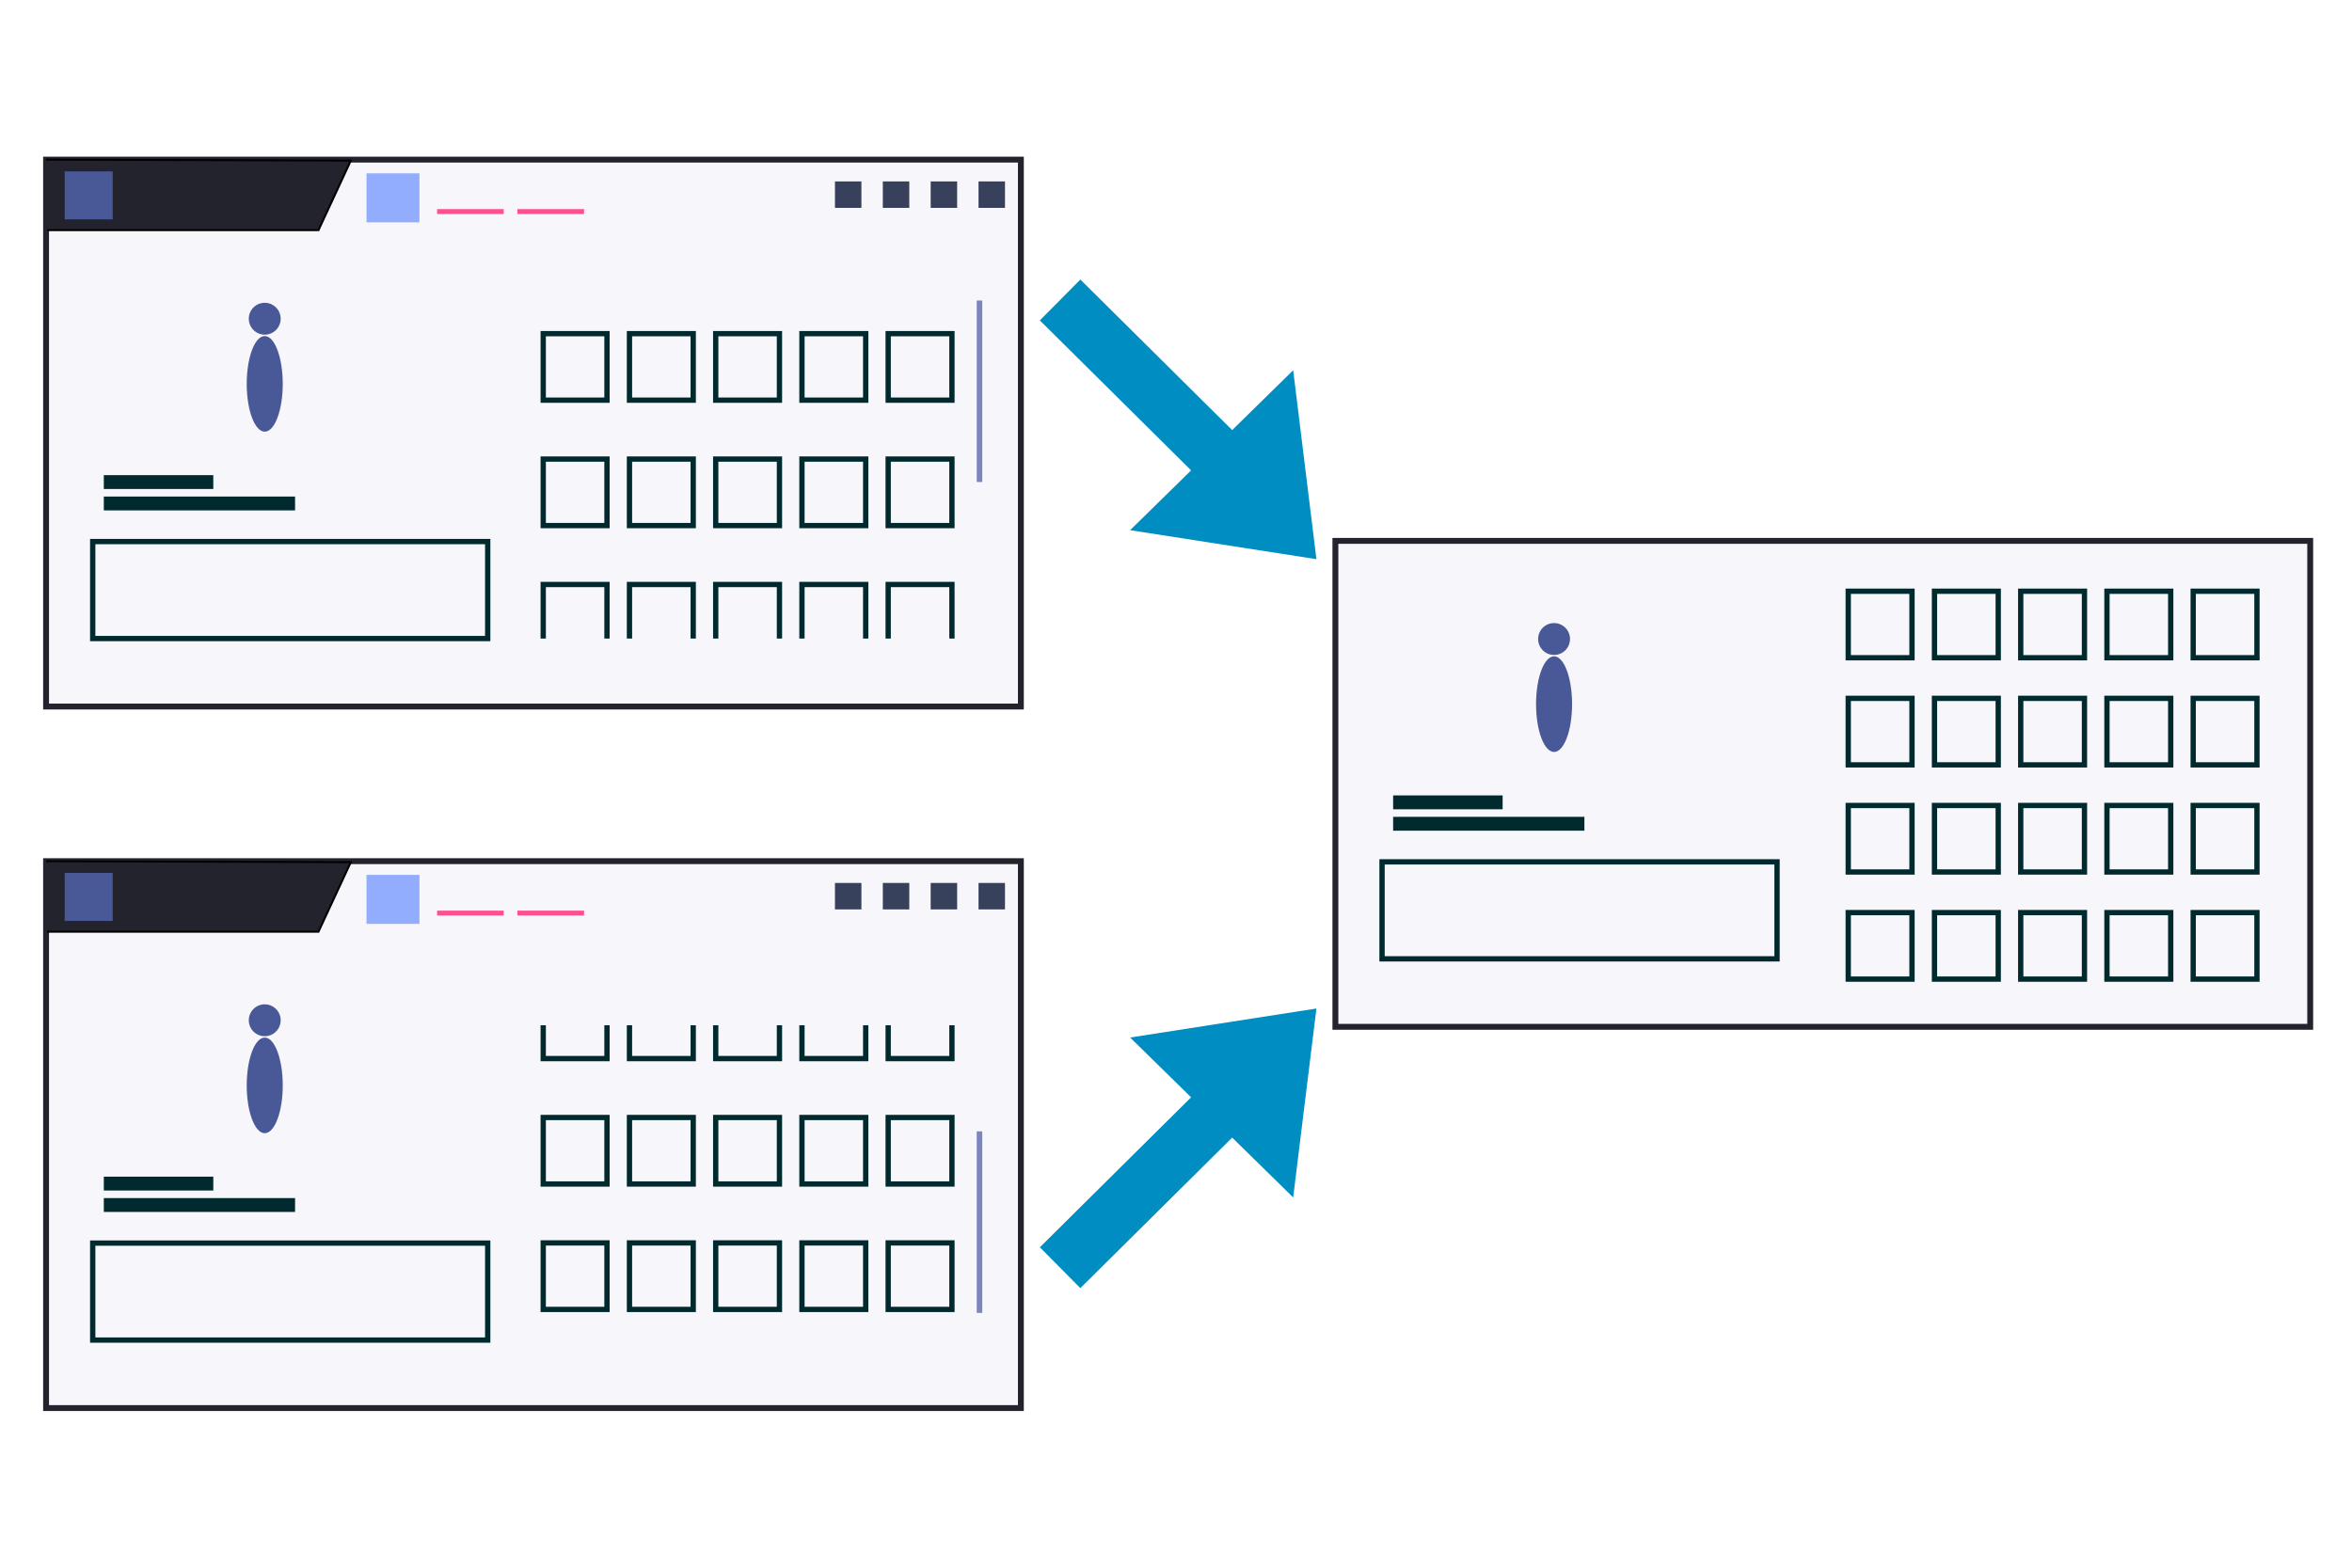
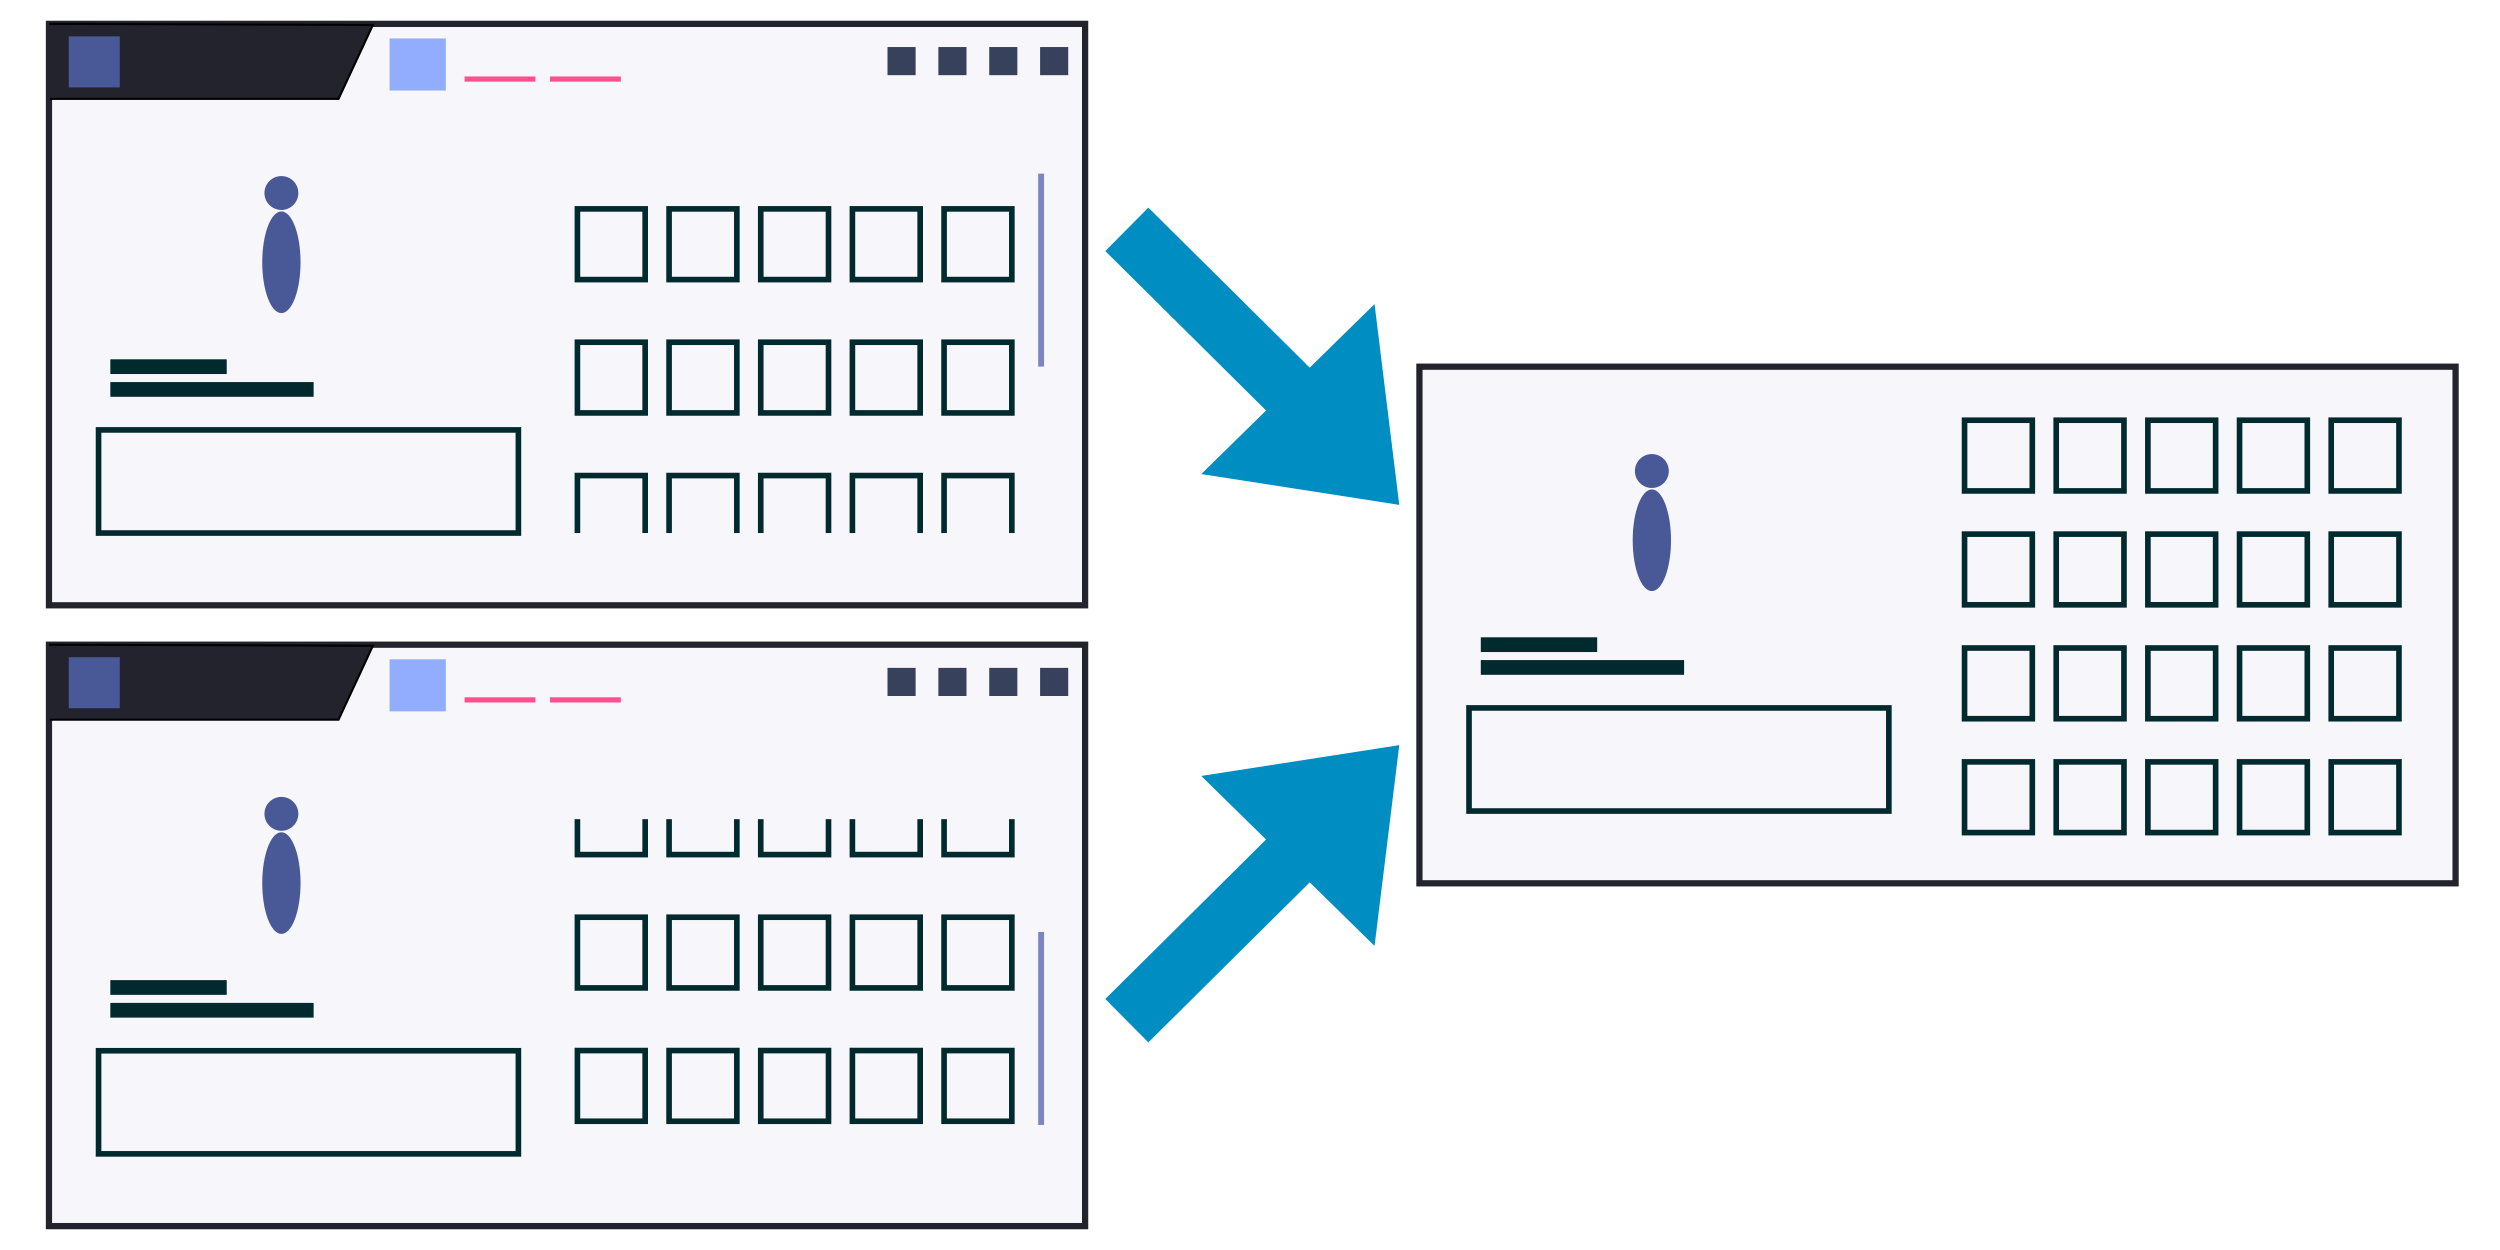
- <svg xmlns="http://www.w3.org/2000/svg" width="1200" height="800" viewBox="0 0 317.5 211.667" version="1.1" id="svg8">
+ <svg xmlns="http://www.w3.org/2000/svg" width="1200" height="600" viewBox="0 0 317.5 158.75" version="1.1" id="svg8">
  <defs id="defs2" />
  <g id="layer1">
-     <g id="g3020" transform="translate(0,-12.31553)">
-       <g id="g1199" transform="translate(1.852083,-17.4625)">
+     <g id="g1083" transform="translate(0,-0.529151)">
+       <g id="g1199" transform="translate(1.852083,-47.76971)">
        <rect style="opacity:1;fill:#f7f6fb;fill-opacity:1;stroke:#23232d;stroke-width:0.794;stroke-miterlimit:4;stroke-dasharray:none;stroke-opacity:1" id="rect24" width="131.592" height="73.844" x="4.366" y="51.329" />
        <path style="fill:#23232d;fill-opacity:1;stroke:#000000;stroke-width:0.265px;stroke-linecap:butt;stroke-linejoin:miter;stroke-opacity:1" d="m 4.366,51.329 41.143,0.132 -4.366,9.393 H 4.498" id="path849" />
        <rect style="opacity:1;fill:#495896;fill-opacity:1;stroke:#23232d;stroke-width:0.794;stroke-miterlimit:4;stroke-dasharray:none;stroke-opacity:1" id="rect863" width="7.276" height="7.276" x="6.482" y="52.52" />
        <rect style="opacity:1;fill:#37415b;fill-opacity:1;stroke:none;stroke-width:0.794;stroke-miterlimit:4;stroke-dasharray:none;stroke-opacity:1" id="rect865" width="3.572" height="3.572" x="110.86" y="54.273" />
        <rect style="fill:#37415b;fill-opacity:1;stroke:none;stroke-width:0.794;stroke-miterlimit:4;stroke-dasharray:none;stroke-opacity:1" id="rect865-2" width="3.572" height="3.572" x="117.321" y="54.273" />
        <rect style="fill:#37415b;fill-opacity:1;stroke:none;stroke-width:0.794;stroke-miterlimit:4;stroke-dasharray:none;stroke-opacity:1" id="rect865-3" width="3.572" height="3.572" x="123.781" y="54.273" />
        <rect style="fill:#37415b;fill-opacity:1;stroke:none;stroke-width:0.794;stroke-miterlimit:4;stroke-dasharray:none;stroke-opacity:1" id="rect865-5" width="3.572" height="3.572" x="130.241" y="54.273" />
        <rect style="opacity:1;fill:#92adfe;fill-opacity:1;stroke:none;stroke-width:0.794;stroke-miterlimit:4;stroke-dasharray:none;stroke-opacity:1" id="rect905" width="7.144" height="6.615" x="47.625" y="53.181" />
        <rect style="opacity:1;fill:#ff508e;fill-opacity:1;stroke:none;stroke-width:0.794;stroke-miterlimit:4;stroke-dasharray:none;stroke-opacity:1" id="rect907" width="8.996" height="0.661" x="57.15" y="58.01" />
        <rect style="fill:#ff508e;fill-opacity:1;stroke:none;stroke-width:0.794;stroke-miterlimit:4;stroke-dasharray:none;stroke-opacity:1" id="rect907-3" width="8.996" height="0.661" x="67.998" y="58.01" />
        <circle style="opacity:1;fill:#495896;fill-opacity:1;stroke:none;stroke-width:0.794;stroke-miterlimit:4;stroke-dasharray:none;stroke-opacity:1" id="path931" cx="33.885" cy="72.812" r="2.152" />
        <ellipse style="opacity:1;fill:#495896;fill-opacity:1;stroke:none;stroke-width:0.794;stroke-miterlimit:4;stroke-dasharray:none;stroke-opacity:1" id="path933" cx="33.885" cy="81.606" rx="2.432" ry="6.455" />
        <rect style="opacity:1;fill:#7d85c1;fill-opacity:1;stroke:none;stroke-width:0.794;stroke-miterlimit:4;stroke-dasharray:none;stroke-opacity:1" id="rect935" width="0.748" height="24.509" x="129.995" y="70.351" />
        <rect style="fill:none;fill-opacity:1;stroke:#002a2e;stroke-width:0.714;stroke-miterlimit:4;stroke-dasharray:none;stroke-opacity:1" id="rect929-1" width="53.32" height="13.096" x="10.664" y="102.899" />
        <rect style="opacity:1;fill:#002a2e;fill-opacity:1;stroke:none;stroke-width:0.794;stroke-miterlimit:4;stroke-dasharray:none;stroke-opacity:1" id="rect1004" width="25.818" height="1.871" x="12.161" y="96.821" />
        <rect style="fill:#002a2e;fill-opacity:1;stroke:none;stroke-width:0.794;stroke-miterlimit:4;stroke-dasharray:none;stroke-opacity:1" id="rect1004-3" width="14.78" height="1.871" x="12.161" y="93.93" />
        <g id="g1066" transform="translate(0,4.7625)">
          <rect style="opacity:1;fill:none;fill-opacity:1;stroke:#002a2e;stroke-width:0.714;stroke-miterlimit:4;stroke-dasharray:none;stroke-opacity:1" id="rect929" width="8.606" height="8.98" x="83.121" y="70.065" />
          <rect style="opacity:1;fill:none;fill-opacity:1;stroke:#002a2e;stroke-width:0.714;stroke-miterlimit:4;stroke-dasharray:none;stroke-opacity:1" id="rect1053" width="8.606" height="8.98" x="118.046" y="70.065" />
          <rect style="opacity:1;fill:none;fill-opacity:1;stroke:#002a2e;stroke-width:0.714;stroke-miterlimit:4;stroke-dasharray:none;stroke-opacity:1" id="rect1055" width="8.606" height="8.98" x="106.404" y="70.065" />
          <rect style="opacity:1;fill:none;fill-opacity:1;stroke:#002a2e;stroke-width:0.714;stroke-miterlimit:4;stroke-dasharray:none;stroke-opacity:1" id="rect1057" width="8.606" height="8.98" x="94.762" y="70.065" />
          <rect style="opacity:1;fill:none;fill-opacity:1;stroke:#002a2e;stroke-width:0.714;stroke-miterlimit:4;stroke-dasharray:none;stroke-opacity:1" id="rect1059" width="8.606" height="8.98" x="71.479" y="70.065" />
        </g>
        <g id="g1078" transform="translate(0,21.69585)">
          <rect style="opacity:1;fill:none;fill-opacity:1;stroke:#002a2e;stroke-width:0.714;stroke-miterlimit:4;stroke-dasharray:none;stroke-opacity:1" id="rect1068" width="8.606" height="8.98" x="83.121" y="70.065" />
          <rect style="opacity:1;fill:none;fill-opacity:1;stroke:#002a2e;stroke-width:0.714;stroke-miterlimit:4;stroke-dasharray:none;stroke-opacity:1" id="rect1070" width="8.606" height="8.98" x="118.046" y="70.065" />
          <rect style="opacity:1;fill:none;fill-opacity:1;stroke:#002a2e;stroke-width:0.714;stroke-miterlimit:4;stroke-dasharray:none;stroke-opacity:1" id="rect1072" width="8.606" height="8.98" x="106.404" y="70.065" />
          <rect style="opacity:1;fill:none;fill-opacity:1;stroke:#002a2e;stroke-width:0.714;stroke-miterlimit:4;stroke-dasharray:none;stroke-opacity:1" id="rect1074" width="8.606" height="8.98" x="94.762" y="70.065" />
          <rect style="opacity:1;fill:none;fill-opacity:1;stroke:#002a2e;stroke-width:0.714;stroke-miterlimit:4;stroke-dasharray:none;stroke-opacity:1" id="rect1076" width="8.606" height="8.98" x="71.479" y="70.065" />
        </g>
        <g id="g1090" transform="translate(0,38.62918)">
          <rect style="opacity:1;fill:none;fill-opacity:1;stroke:#002a2e;stroke-width:0.714;stroke-miterlimit:4;stroke-dasharray:none;stroke-opacity:1" id="rect1080" width="8.606" height="8.98" x="83.121" y="70.065" />
          <rect style="opacity:1;fill:none;fill-opacity:1;stroke:#002a2e;stroke-width:0.714;stroke-miterlimit:4;stroke-dasharray:none;stroke-opacity:1" id="rect1082" width="8.606" height="8.98" x="118.046" y="70.065" />
          <rect style="opacity:1;fill:none;fill-opacity:1;stroke:#002a2e;stroke-width:0.714;stroke-miterlimit:4;stroke-dasharray:none;stroke-opacity:1" id="rect1084" width="8.606" height="8.98" x="106.404" y="70.065" />
          <rect style="opacity:1;fill:none;fill-opacity:1;stroke:#002a2e;stroke-width:0.714;stroke-miterlimit:4;stroke-dasharray:none;stroke-opacity:1" id="rect1086" width="8.606" height="8.98" x="94.762" y="70.065" />
          <rect style="opacity:1;fill:none;fill-opacity:1;stroke:#002a2e;stroke-width:0.714;stroke-miterlimit:4;stroke-dasharray:none;stroke-opacity:1" id="rect1088" width="8.606" height="8.98" x="71.479" y="70.065" />
        </g>
        <rect style="opacity:1;fill:#f7f6fb;fill-opacity:1;stroke:none;stroke-width:0.714;stroke-miterlimit:4;stroke-dasharray:none;stroke-opacity:1" id="rect1092" width="62.113" height="6.174" x="67.913" y="115.995" />
      </g>
-       <g id="g1236" transform="translate(1.852083,-3.704167)">
+       <g id="g1236" transform="translate(1.852083,-49.88638)">
        <rect style="opacity:1;fill:#f7f6fb;fill-opacity:1;stroke:#23232d;stroke-width:0.794;stroke-miterlimit:4;stroke-dasharray:none;stroke-opacity:1" id="rect1094" width="131.592" height="73.844" x="4.366" y="132.292" />
        <path style="fill:#23232d;fill-opacity:1;stroke:#000000;stroke-width:0.265px;stroke-linecap:butt;stroke-linejoin:miter;stroke-opacity:1" d="m 4.366,132.292 41.143,0.132 -4.366,9.393 H 4.498" id="path1096" />
        <rect style="opacity:1;fill:#495896;fill-opacity:1;stroke:#23232d;stroke-width:0.794;stroke-miterlimit:4;stroke-dasharray:none;stroke-opacity:1" id="rect1098" width="7.276" height="7.276" x="6.482" y="133.482" />
        <rect style="opacity:1;fill:#37415b;fill-opacity:1;stroke:none;stroke-width:0.794;stroke-miterlimit:4;stroke-dasharray:none;stroke-opacity:1" id="rect1100" width="3.572" height="3.572" x="110.86" y="135.235" />
        <rect style="fill:#37415b;fill-opacity:1;stroke:none;stroke-width:0.794;stroke-miterlimit:4;stroke-dasharray:none;stroke-opacity:1" id="rect1102" width="3.572" height="3.572" x="117.321" y="135.235" />
        <rect style="fill:#37415b;fill-opacity:1;stroke:none;stroke-width:0.794;stroke-miterlimit:4;stroke-dasharray:none;stroke-opacity:1" id="rect1104" width="3.572" height="3.572" x="123.781" y="135.235" />
        <rect style="fill:#37415b;fill-opacity:1;stroke:none;stroke-width:0.794;stroke-miterlimit:4;stroke-dasharray:none;stroke-opacity:1" id="rect1106" width="3.572" height="3.572" x="130.241" y="135.235" />
        <rect style="opacity:1;fill:#92adfe;fill-opacity:1;stroke:none;stroke-width:0.794;stroke-miterlimit:4;stroke-dasharray:none;stroke-opacity:1" id="rect1108" width="7.144" height="6.615" x="47.625" y="134.144" />
        <rect style="opacity:1;fill:#ff508e;fill-opacity:1;stroke:none;stroke-width:0.794;stroke-miterlimit:4;stroke-dasharray:none;stroke-opacity:1" id="rect1110" width="8.996" height="0.661" x="57.15" y="138.972" />
        <rect style="fill:#ff508e;fill-opacity:1;stroke:none;stroke-width:0.794;stroke-miterlimit:4;stroke-dasharray:none;stroke-opacity:1" id="rect1112" width="8.996" height="0.661" x="67.998" y="138.972" />
        <circle style="opacity:1;fill:#495896;fill-opacity:1;stroke:none;stroke-width:0.794;stroke-miterlimit:4;stroke-dasharray:none;stroke-opacity:1" id="circle1114" cx="33.885" cy="153.775" r="2.152" />
        <ellipse style="opacity:1;fill:#495896;fill-opacity:1;stroke:none;stroke-width:0.794;stroke-miterlimit:4;stroke-dasharray:none;stroke-opacity:1" id="ellipse1116" cx="33.885" cy="162.568" rx="2.432" ry="6.455" />
        <rect style="opacity:1;fill:#7d85c1;fill-opacity:1;stroke:none;stroke-width:0.794;stroke-miterlimit:4;stroke-dasharray:none;stroke-opacity:1" id="rect1118" width="0.748" height="24.509" x="129.995" y="168.775" />
        <rect style="fill:none;fill-opacity:1;stroke:#002a2e;stroke-width:0.714;stroke-miterlimit:4;stroke-dasharray:none;stroke-opacity:1" id="rect1120" width="53.32" height="13.096" x="10.664" y="183.861" />
        <rect style="opacity:1;fill:#002a2e;fill-opacity:1;stroke:none;stroke-width:0.794;stroke-miterlimit:4;stroke-dasharray:none;stroke-opacity:1" id="rect1122" width="25.818" height="1.871" x="12.161" y="177.783" />
        <rect style="fill:#002a2e;fill-opacity:1;stroke:none;stroke-width:0.794;stroke-miterlimit:4;stroke-dasharray:none;stroke-opacity:1" id="rect1124" width="14.78" height="1.871" x="12.161" y="174.891" />
        <g id="g1136" transform="translate(0,79.90421)">
          <rect style="opacity:1;fill:none;fill-opacity:1;stroke:#002a2e;stroke-width:0.714;stroke-miterlimit:4;stroke-dasharray:none;stroke-opacity:1" id="rect1126" width="8.606" height="8.98" x="83.121" y="70.065" />
          <rect style="opacity:1;fill:none;fill-opacity:1;stroke:#002a2e;stroke-width:0.714;stroke-miterlimit:4;stroke-dasharray:none;stroke-opacity:1" id="rect1128" width="8.606" height="8.98" x="118.046" y="70.065" />
          <rect style="opacity:1;fill:none;fill-opacity:1;stroke:#002a2e;stroke-width:0.714;stroke-miterlimit:4;stroke-dasharray:none;stroke-opacity:1" id="rect1130" width="8.606" height="8.98" x="106.404" y="70.065" />
          <rect style="opacity:1;fill:none;fill-opacity:1;stroke:#002a2e;stroke-width:0.714;stroke-miterlimit:4;stroke-dasharray:none;stroke-opacity:1" id="rect1132" width="8.606" height="8.98" x="94.762" y="70.065" />
          <rect style="opacity:1;fill:none;fill-opacity:1;stroke:#002a2e;stroke-width:0.714;stroke-miterlimit:4;stroke-dasharray:none;stroke-opacity:1" id="rect1134" width="8.606" height="8.98" x="71.479" y="70.065" />
        </g>
        <g id="g1148" transform="translate(0,96.83756)">
          <rect style="opacity:1;fill:none;fill-opacity:1;stroke:#002a2e;stroke-width:0.714;stroke-miterlimit:4;stroke-dasharray:none;stroke-opacity:1" id="rect1138" width="8.606" height="8.98" x="83.121" y="70.065" />
          <rect style="opacity:1;fill:none;fill-opacity:1;stroke:#002a2e;stroke-width:0.714;stroke-miterlimit:4;stroke-dasharray:none;stroke-opacity:1" id="rect1140" width="8.606" height="8.98" x="118.046" y="70.065" />
          <rect style="opacity:1;fill:none;fill-opacity:1;stroke:#002a2e;stroke-width:0.714;stroke-miterlimit:4;stroke-dasharray:none;stroke-opacity:1" id="rect1142" width="8.606" height="8.98" x="106.404" y="70.065" />
          <rect style="opacity:1;fill:none;fill-opacity:1;stroke:#002a2e;stroke-width:0.714;stroke-miterlimit:4;stroke-dasharray:none;stroke-opacity:1" id="rect1144" width="8.606" height="8.98" x="94.762" y="70.065" />
          <rect style="opacity:1;fill:none;fill-opacity:1;stroke:#002a2e;stroke-width:0.714;stroke-miterlimit:4;stroke-dasharray:none;stroke-opacity:1" id="rect1146" width="8.606" height="8.98" x="71.479" y="70.065" />
        </g>
        <g id="g1160" transform="translate(0,113.771)">
          <rect style="opacity:1;fill:none;fill-opacity:1;stroke:#002a2e;stroke-width:0.714;stroke-miterlimit:4;stroke-dasharray:none;stroke-opacity:1" id="rect1150" width="8.606" height="8.98" x="83.121" y="70.065" />
          <rect style="opacity:1;fill:none;fill-opacity:1;stroke:#002a2e;stroke-width:0.714;stroke-miterlimit:4;stroke-dasharray:none;stroke-opacity:1" id="rect1152" width="8.606" height="8.98" x="118.046" y="70.065" />
          <rect style="opacity:1;fill:none;fill-opacity:1;stroke:#002a2e;stroke-width:0.714;stroke-miterlimit:4;stroke-dasharray:none;stroke-opacity:1" id="rect1154" width="8.606" height="8.98" x="106.404" y="70.065" />
          <rect style="opacity:1;fill:none;fill-opacity:1;stroke:#002a2e;stroke-width:0.714;stroke-miterlimit:4;stroke-dasharray:none;stroke-opacity:1" id="rect1156" width="8.606" height="8.98" x="94.762" y="70.065" />
          <rect style="opacity:1;fill:none;fill-opacity:1;stroke:#002a2e;stroke-width:0.714;stroke-miterlimit:4;stroke-dasharray:none;stroke-opacity:1" id="rect1158" width="8.606" height="8.98" x="71.479" y="70.065" />
        </g>
        <rect style="opacity:1;fill:#f7f6fb;fill-opacity:1;stroke:none;stroke-width:0.714;stroke-miterlimit:4;stroke-dasharray:none;stroke-opacity:1" id="rect1162" width="62.113" height="6.174" x="67.913" y="148.274" />
      </g>
    </g>
-     <g id="g1475" transform="translate(18.52085,-30.5743)">
+     <g id="g1475" transform="translate(18.52085,-57.03264)">
      <rect style="fill:#f7f6fb;fill-opacity:1;stroke:#23232d;stroke-width:0.794;stroke-miterlimit:4;stroke-dasharray:none;stroke-opacity:1" id="rect24-5" width="131.592" height="65.612" x="161.746" y="103.602" />
      <circle style="fill:#495896;fill-opacity:1;stroke:none;stroke-width:0.794;stroke-miterlimit:4;stroke-dasharray:none;stroke-opacity:1" id="path931-9" cx="191.265" cy="116.853" r="2.152" />
      <ellipse style="fill:#495896;fill-opacity:1;stroke:none;stroke-width:0.794;stroke-miterlimit:4;stroke-dasharray:none;stroke-opacity:1" id="path933-8" cx="191.265" cy="125.646" rx="2.432" ry="6.455" />
      <rect style="fill:none;fill-opacity:1;stroke:#002a2e;stroke-width:0.714;stroke-miterlimit:4;stroke-dasharray:none;stroke-opacity:1" id="rect929-1-6" width="53.32" height="13.096" x="168.044" y="146.94" />
      <rect style="fill:#002a2e;fill-opacity:1;stroke:none;stroke-width:0.794;stroke-miterlimit:4;stroke-dasharray:none;stroke-opacity:1" id="rect1004-2" width="25.818" height="1.871" x="169.541" y="140.862" />
      <rect style="fill:#002a2e;fill-opacity:1;stroke:none;stroke-width:0.794;stroke-miterlimit:4;stroke-dasharray:none;stroke-opacity:1" id="rect1004-3-5" width="14.78" height="1.871" x="169.541" y="137.97" />
      <g id="g1066-3" transform="translate(159.4969,54.80046)">
        <rect style="opacity:1;fill:none;fill-opacity:1;stroke:#002a2e;stroke-width:0.714;stroke-miterlimit:4;stroke-dasharray:none;stroke-opacity:1" id="rect929-7" width="8.606" height="8.98" x="83.121" y="70.065" />
        <rect style="opacity:1;fill:none;fill-opacity:1;stroke:#002a2e;stroke-width:0.714;stroke-miterlimit:4;stroke-dasharray:none;stroke-opacity:1" id="rect1053-5" width="8.606" height="8.98" x="118.046" y="70.065" />
        <rect style="opacity:1;fill:none;fill-opacity:1;stroke:#002a2e;stroke-width:0.714;stroke-miterlimit:4;stroke-dasharray:none;stroke-opacity:1" id="rect1055-2" width="8.606" height="8.98" x="106.404" y="70.065" />
        <rect style="opacity:1;fill:none;fill-opacity:1;stroke:#002a2e;stroke-width:0.714;stroke-miterlimit:4;stroke-dasharray:none;stroke-opacity:1" id="rect1057-9" width="8.606" height="8.98" x="94.762" y="70.065" />
        <rect style="opacity:1;fill:none;fill-opacity:1;stroke:#002a2e;stroke-width:0.714;stroke-miterlimit:4;stroke-dasharray:none;stroke-opacity:1" id="rect1059-0" width="8.606" height="8.98" x="71.479" y="70.065" />
      </g>
      <g id="g1078-6" transform="translate(159.4969,69.26437)">
        <rect style="opacity:1;fill:none;fill-opacity:1;stroke:#002a2e;stroke-width:0.714;stroke-miterlimit:4;stroke-dasharray:none;stroke-opacity:1" id="rect1068-0" width="8.606" height="8.98" x="83.121" y="70.065" />
        <rect style="opacity:1;fill:none;fill-opacity:1;stroke:#002a2e;stroke-width:0.714;stroke-miterlimit:4;stroke-dasharray:none;stroke-opacity:1" id="rect1070-6" width="8.606" height="8.98" x="118.046" y="70.065" />
        <rect style="opacity:1;fill:none;fill-opacity:1;stroke:#002a2e;stroke-width:0.714;stroke-miterlimit:4;stroke-dasharray:none;stroke-opacity:1" id="rect1072-6" width="8.606" height="8.98" x="106.404" y="70.065" />
        <rect style="opacity:1;fill:none;fill-opacity:1;stroke:#002a2e;stroke-width:0.714;stroke-miterlimit:4;stroke-dasharray:none;stroke-opacity:1" id="rect1074-4" width="8.606" height="8.98" x="94.762" y="70.065" />
        <rect style="opacity:1;fill:none;fill-opacity:1;stroke:#002a2e;stroke-width:0.714;stroke-miterlimit:4;stroke-dasharray:none;stroke-opacity:1" id="rect1076-5" width="8.606" height="8.98" x="71.479" y="70.065" />
      </g>
      <g id="g1090-0" transform="translate(159.4969,83.72826)">
        <rect style="opacity:1;fill:none;fill-opacity:1;stroke:#002a2e;stroke-width:0.714;stroke-miterlimit:4;stroke-dasharray:none;stroke-opacity:1" id="rect1080-6" width="8.606" height="8.98" x="83.121" y="70.065" />
        <rect style="opacity:1;fill:none;fill-opacity:1;stroke:#002a2e;stroke-width:0.714;stroke-miterlimit:4;stroke-dasharray:none;stroke-opacity:1" id="rect1082-0" width="8.606" height="8.98" x="118.046" y="70.065" />
        <rect style="opacity:1;fill:none;fill-opacity:1;stroke:#002a2e;stroke-width:0.714;stroke-miterlimit:4;stroke-dasharray:none;stroke-opacity:1" id="rect1084-8" width="8.606" height="8.98" x="106.404" y="70.065" />
        <rect style="opacity:1;fill:none;fill-opacity:1;stroke:#002a2e;stroke-width:0.714;stroke-miterlimit:4;stroke-dasharray:none;stroke-opacity:1" id="rect1086-6" width="8.606" height="8.98" x="94.762" y="70.065" />
        <rect style="opacity:1;fill:none;fill-opacity:1;stroke:#002a2e;stroke-width:0.714;stroke-miterlimit:4;stroke-dasharray:none;stroke-opacity:1" id="rect1088-9" width="8.606" height="8.98" x="71.479" y="70.065" />
      </g>
      <g id="g1443" transform="translate(159.4969,40.33656)">
        <rect style="opacity:1;fill:none;fill-opacity:1;stroke:#002a2e;stroke-width:0.714;stroke-miterlimit:4;stroke-dasharray:none;stroke-opacity:1" id="rect1433" width="8.606" height="8.98" x="83.121" y="70.065" />
        <rect style="opacity:1;fill:none;fill-opacity:1;stroke:#002a2e;stroke-width:0.714;stroke-miterlimit:4;stroke-dasharray:none;stroke-opacity:1" id="rect1435" width="8.606" height="8.98" x="118.046" y="70.065" />
        <rect style="opacity:1;fill:none;fill-opacity:1;stroke:#002a2e;stroke-width:0.714;stroke-miterlimit:4;stroke-dasharray:none;stroke-opacity:1" id="rect1437" width="8.606" height="8.98" x="106.404" y="70.065" />
        <rect style="opacity:1;fill:none;fill-opacity:1;stroke:#002a2e;stroke-width:0.714;stroke-miterlimit:4;stroke-dasharray:none;stroke-opacity:1" id="rect1439" width="8.606" height="8.98" x="94.762" y="70.065" />
        <rect style="opacity:1;fill:none;fill-opacity:1;stroke:#002a2e;stroke-width:0.714;stroke-miterlimit:4;stroke-dasharray:none;stroke-opacity:1" id="rect1441" width="8.606" height="8.98" x="71.479" y="70.065" />
      </g>
    </g>
-     <path id="rect1477" style="fill:#008ec2;fill-opacity:1;stroke:none;stroke-width:0.382;stroke-miterlimit:4;stroke-dasharray:none;stroke-opacity:1" d="m 174.568,49.992 -8.234,8.076 -20.496,-20.324 -5.469,5.516 20.42,20.248 -8.234,8.076 25.152,3.914 z" />
-     <path id="path2946" style="fill:#008ec2;fill-opacity:1;stroke:none;stroke-width:0.382;stroke-miterlimit:4;stroke-dasharray:none;stroke-opacity:1" d="m 174.568,161.675 -8.234,-8.076 -20.496,20.324 -5.469,-5.516 20.42,-20.248 -8.234,-8.076 25.152,-3.914 z" />
+     <g id="g1087" transform="translate(0,6.61474)">
+       <path id="rect1477" style="fill:#008ec2;fill-opacity:1;stroke:none;stroke-width:0.382;stroke-miterlimit:4;stroke-dasharray:none;stroke-opacity:1" d="m 174.568,32 -8.234,8.076 -20.496,-20.324 -5.469,5.516 20.42,20.248 -8.234,8.076 25.152,3.914 z" />
+       <path id="path2946" style="fill:#008ec2;fill-opacity:1;stroke:none;stroke-width:0.382;stroke-miterlimit:4;stroke-dasharray:none;stroke-opacity:1" d="m 174.568,113.521 -8.234,-8.076 -20.496,20.324 -5.469,-5.516 20.42,-20.248 -8.234,-8.076 25.152,-3.914 z" />
+     </g>
  </g>
</svg>
